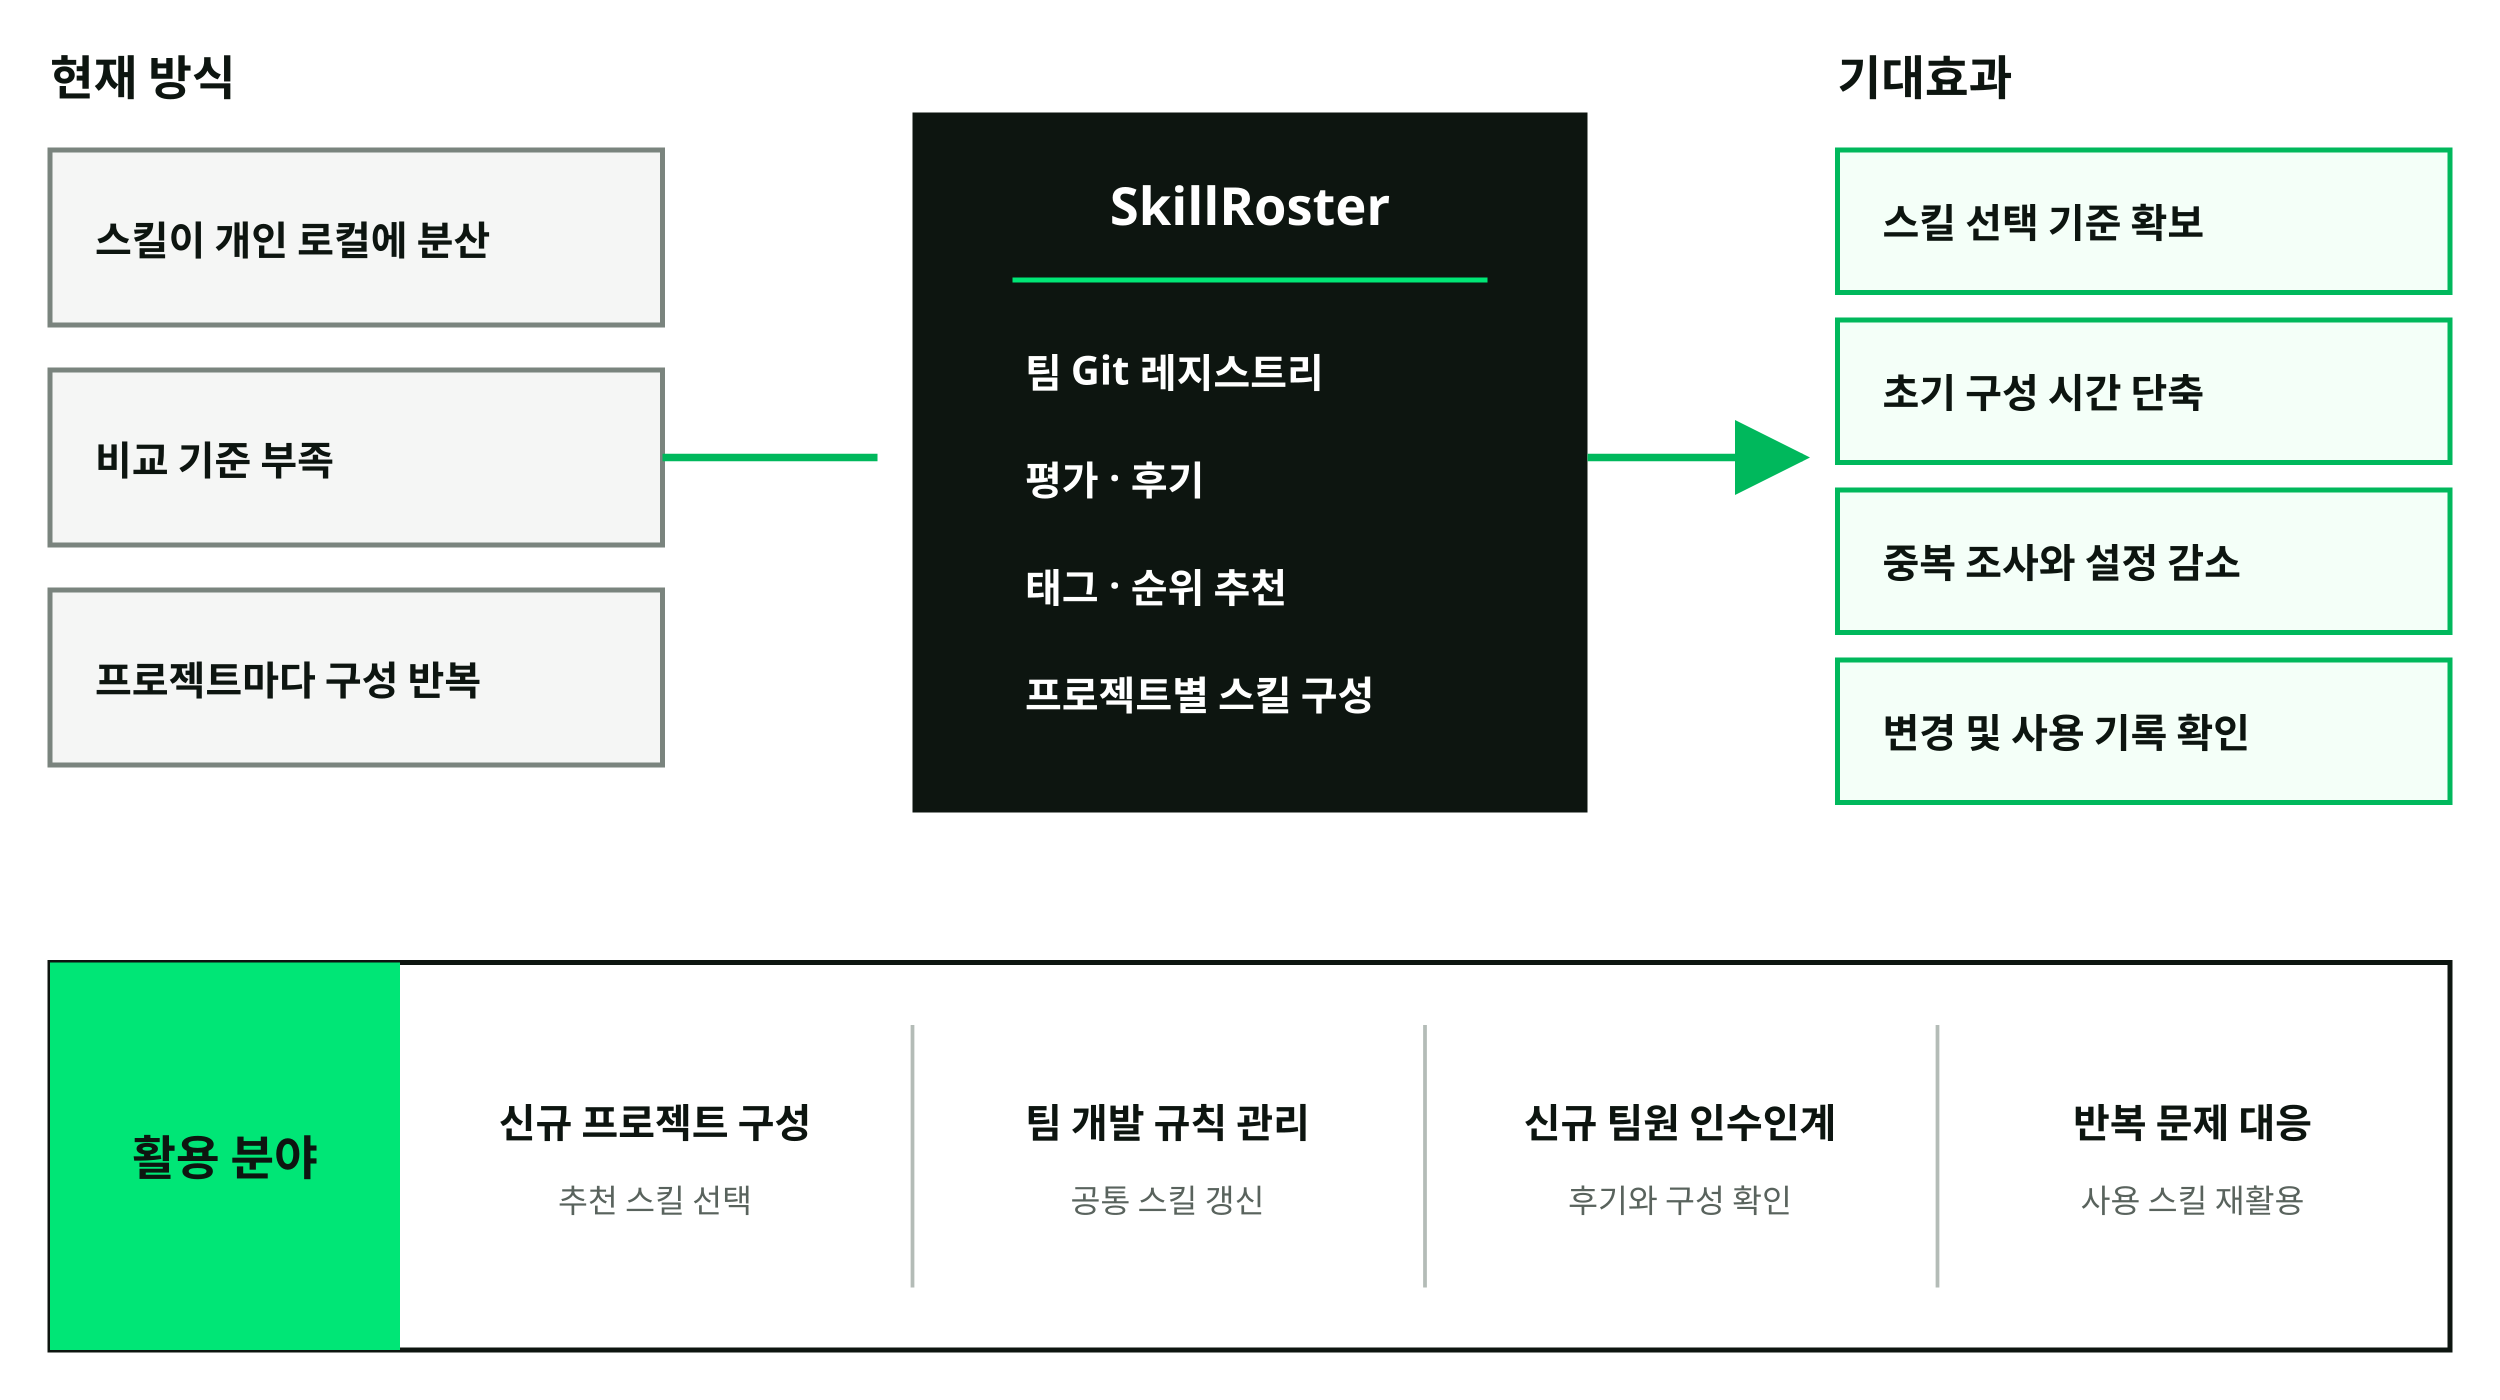
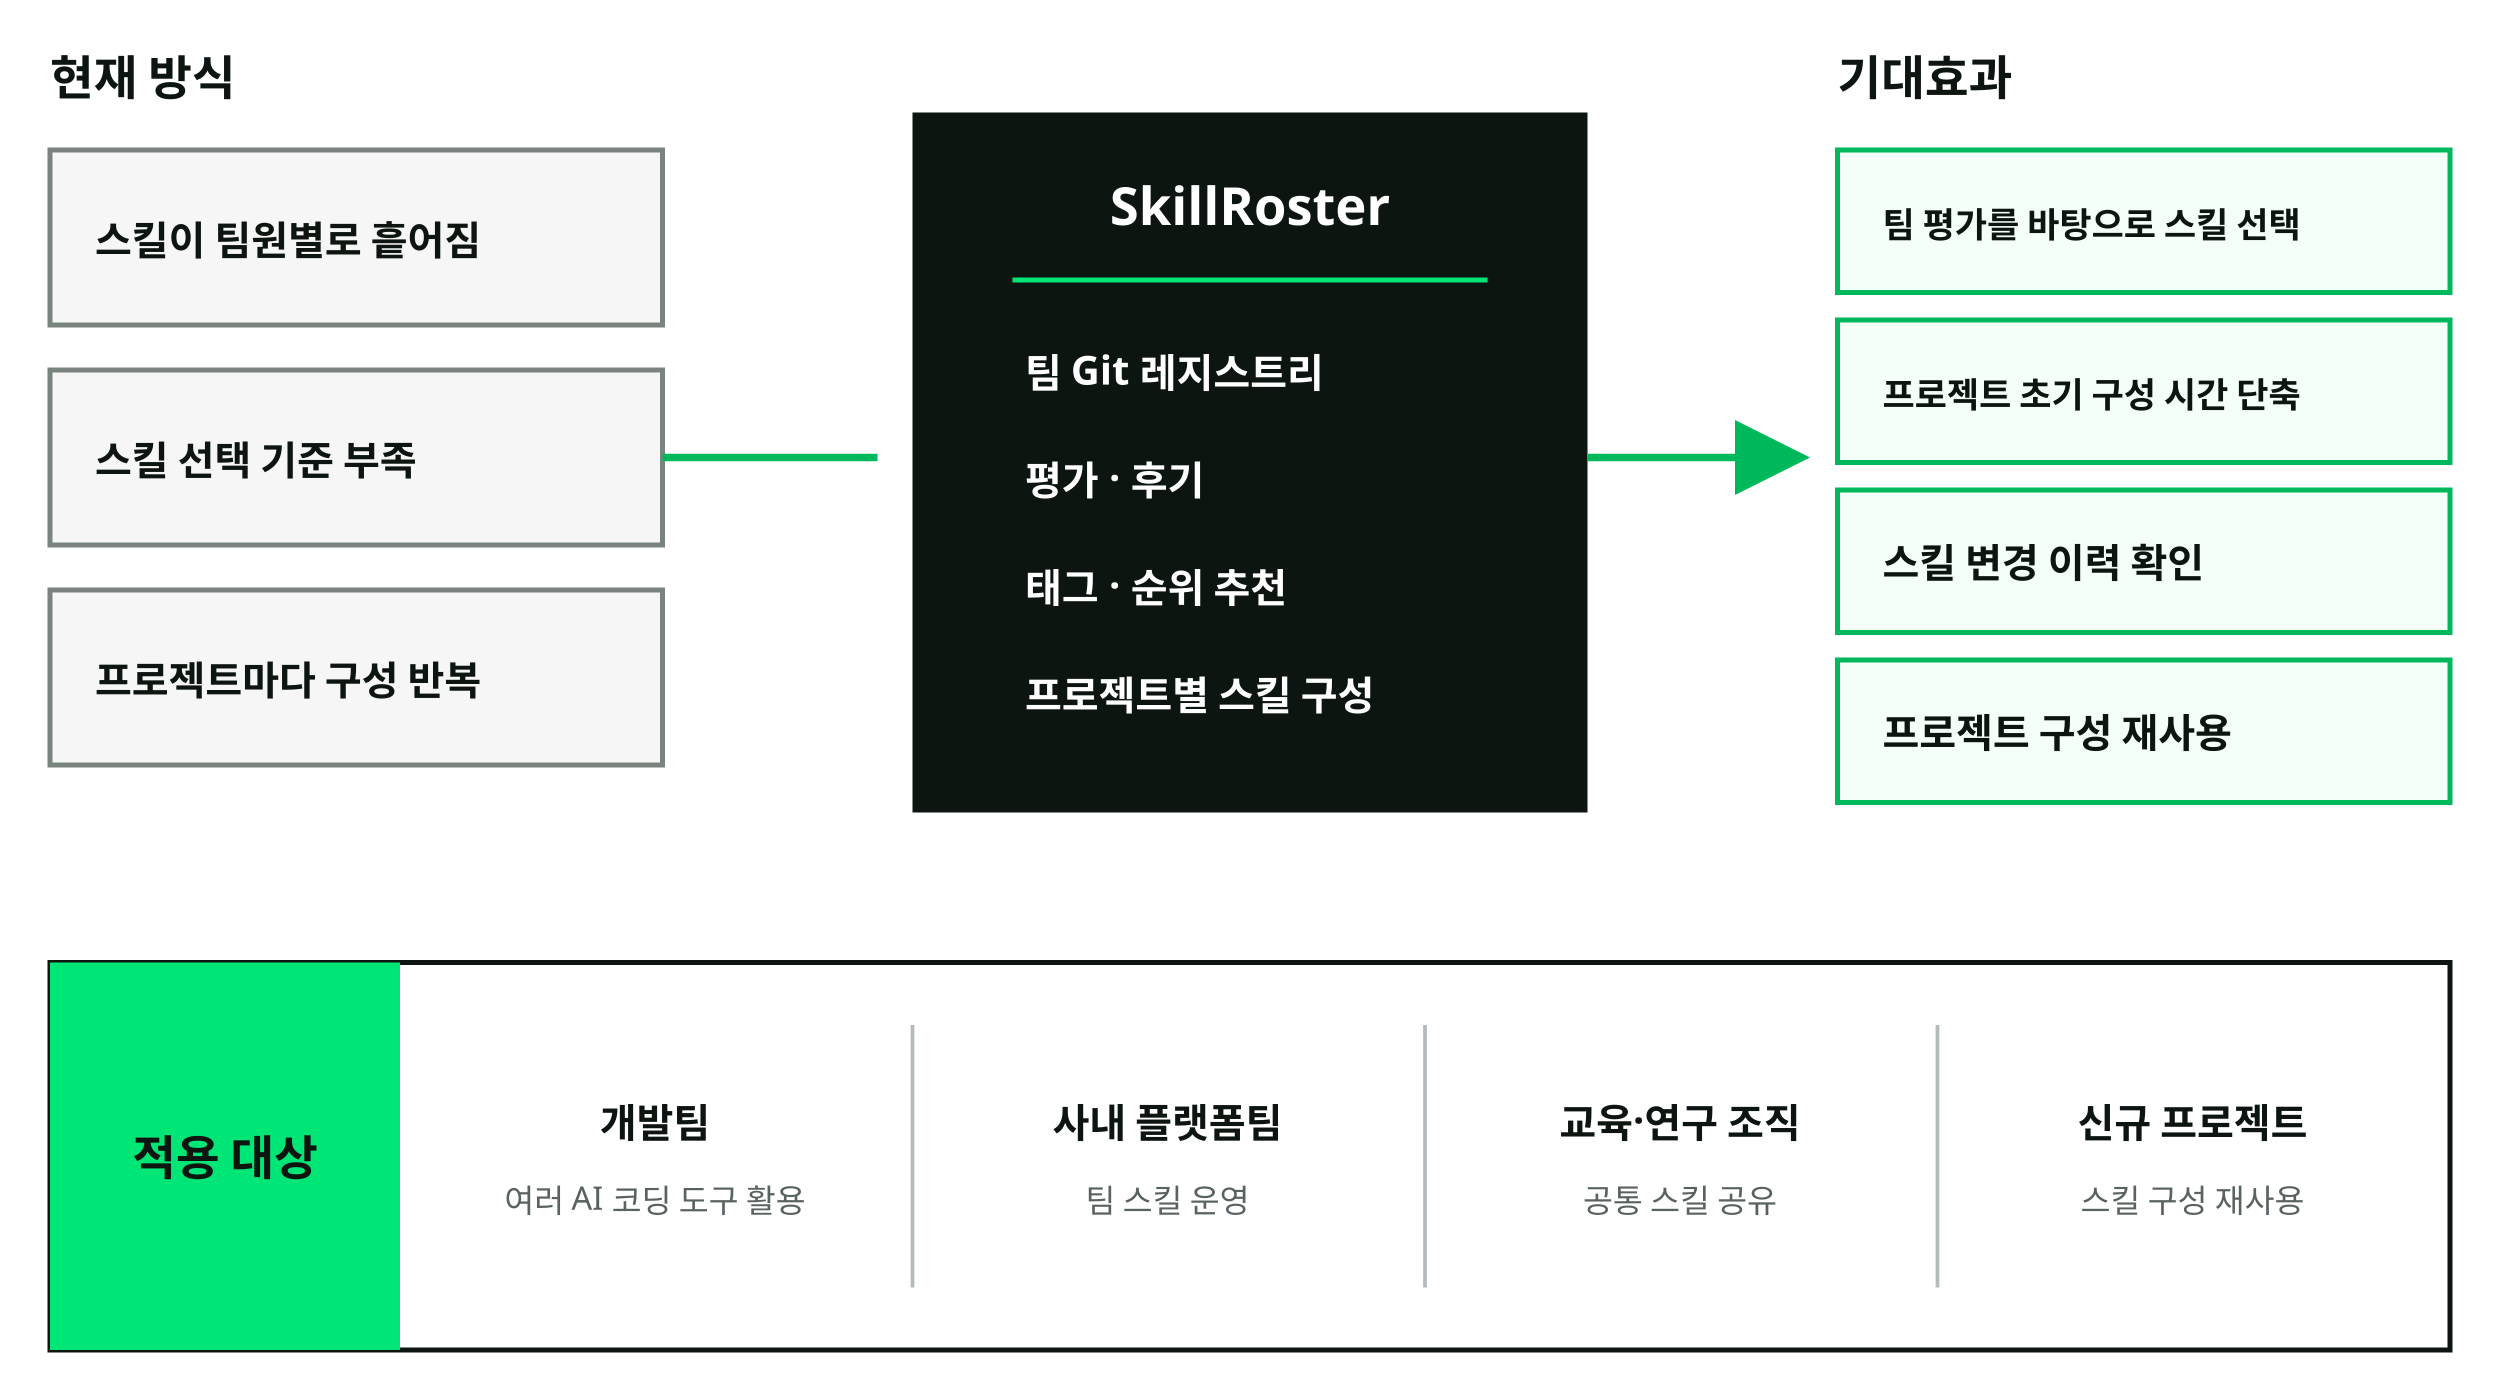
<svg xmlns="http://www.w3.org/2000/svg" width="1000" height="560" viewBox="0 0 1000 560">
  <defs>
    <style>text{font-family:Pretendard,"Noto Sans KR","Malgun Gothic",sans-serif;fill:#0D1510}.h{font-size:19px;font-weight:800}.i{font-size:16px;font-weight:700}.s{font-size:13px;fill:#59635D}.w{fill:#fff}</style>
    <marker id="g" markerWidth="10" markerHeight="10" refX="9" refY="5" orient="auto">
      <path d="M0 0L10 5 0 10Z" fill="#00B85C" />
    </marker>
  </defs>
  <rect width="1000" height="560" fill="#fff" />
  <text x="20" y="38" class="h">현재 방식</text>
  <rect x="20" y="60" width="245" height="70" fill="#F5F6F5" stroke="#7A847E" stroke-width="2" />
-   <text x="38" y="102" class="i">스킬이 개인 로컬에 분산</text>
+   <text x="38" y="102" class="i">스킬이 팀원별로 흩어짐</text>
  <rect x="20" y="148" width="245" height="70" fill="#F5F6F5" stroke="#7A847E" stroke-width="2" />
-   <text x="38" y="190" class="i">비교 기준 부족</text>
+   <text x="38" y="190" class="i">스킬 선택 기준 부족</text>
  <rect x="20" y="236" width="245" height="70" fill="#F5F6F5" stroke="#7A847E" stroke-width="2" />
  <text x="38" y="278" class="i">프로젝트마다 구성 반복</text>
  <rect x="365" y="45" width="270" height="280" fill="#0D1510" />
  <text x="500" y="90" font-size="21" font-weight="800" class="w" text-anchor="middle">SkillRoster</text>
  <path d="M405 112H595" stroke="#00E676" stroke-width="2" />
  <text x="410" y="155" class="i w">팀 Git 레지스트리</text>
  <text x="410" y="198" class="i w">평가 · 후기</text>
  <text x="410" y="241" class="i w">태그 · 순위 추천</text>
  <text x="410" y="284" class="i w">프로젝트별 스킬 구성</text>
  <path d="M265 183H351M635 183H721" stroke="#00B85C" stroke-width="3" marker-end="url(#g)" />
  <text x="735" y="38" class="h">기대효과</text>
  <rect x="735" y="60" width="245" height="57" fill="#F4FFF8" stroke="#00B85C" stroke-width="2" />
-   <text x="753" y="95" class="i">스킬 선택 기준 확보</text>
+   <text x="753" y="95" font-size="14" font-weight="700">팀 평가를 바탕으로 스킬 선택</text>
  <rect x="735" y="128" width="245" height="57" fill="#F4FFF8" stroke="#00B85C" stroke-width="2" />
-   <text x="753" y="163" class="i">초기 구성 시간 단축</text>
+   <text x="753" y="163" font-size="14" font-weight="700">프로젝트 초기 구성 시간 단축</text>
  <rect x="735" y="196" width="245" height="57" fill="#F4FFF8" stroke="#00B85C" stroke-width="2" />
-   <text x="753" y="231" class="i">중복 조사와 설정 감소</text>
+   <text x="753" y="231" class="i">스킬 변경 이력 확인</text>
  <rect x="735" y="264" width="245" height="57" fill="#F4FFF8" stroke="#00B85C" stroke-width="2" />
-   <text x="753" y="299" class="i">변경 및 사용 기록 확인</text>
+   <text x="753" y="299" class="i">프로젝트 구성 재사용</text>
  <rect x="20" y="385" width="960" height="155" fill="#fff" stroke="#0D1510" stroke-width="2" />
  <rect x="20" y="385" width="140" height="155" fill="#00E676" />
-   <text x="90" y="470" class="h" text-anchor="middle">활용 분야</text>
+   <text x="90" y="470" class="h" text-anchor="middle">적용 대상</text>
  <path d="M365 410V515M570 410V515M775 410V515" stroke="#B4BCB7" stroke-width="1.5" />
-   <text x="262" y="455" class="i" text-anchor="middle">신규 프로젝트 구성</text>
-   <text x="262" y="485" class="s" text-anchor="middle">추천 스킬 선택</text>
-   <text x="467" y="455" class="i" text-anchor="middle">팀 개발 규칙 관리</text>
-   <text x="467" y="485" class="s" text-anchor="middle">공통 스킬 갱신</text>
-   <text x="672" y="455" class="i" text-anchor="middle">신규 팀원 인수인계</text>
-   <text x="672" y="485" class="s" text-anchor="middle">후기와 구성 확인</text>
-   <text x="877" y="455" class="i" text-anchor="middle">반복 문제 대응</text>
-   <text x="877" y="485" class="s" text-anchor="middle">사용 스킬 재활용</text>
+   <text x="262" y="455" class="i" text-anchor="middle">개발팀</text>
+   <text x="262" y="485" class="s" text-anchor="middle">여러 AI 코딩 도구 활용</text>
+   <text x="467" y="455" class="i" text-anchor="middle">사내 플랫폼팀</text>
+   <text x="467" y="485" class="s" text-anchor="middle">팀 스킬 운영</text>
+   <text x="672" y="455" class="i" text-anchor="middle">교육·연구 조직</text>
+   <text x="672" y="485" class="s" text-anchor="middle">공통 스킬 공유</text>
+   <text x="877" y="455" class="i" text-anchor="middle">신규 프로젝트</text>
+   <text x="877" y="485" class="s" text-anchor="middle">스킬 구성 재사용</text>
</svg>
